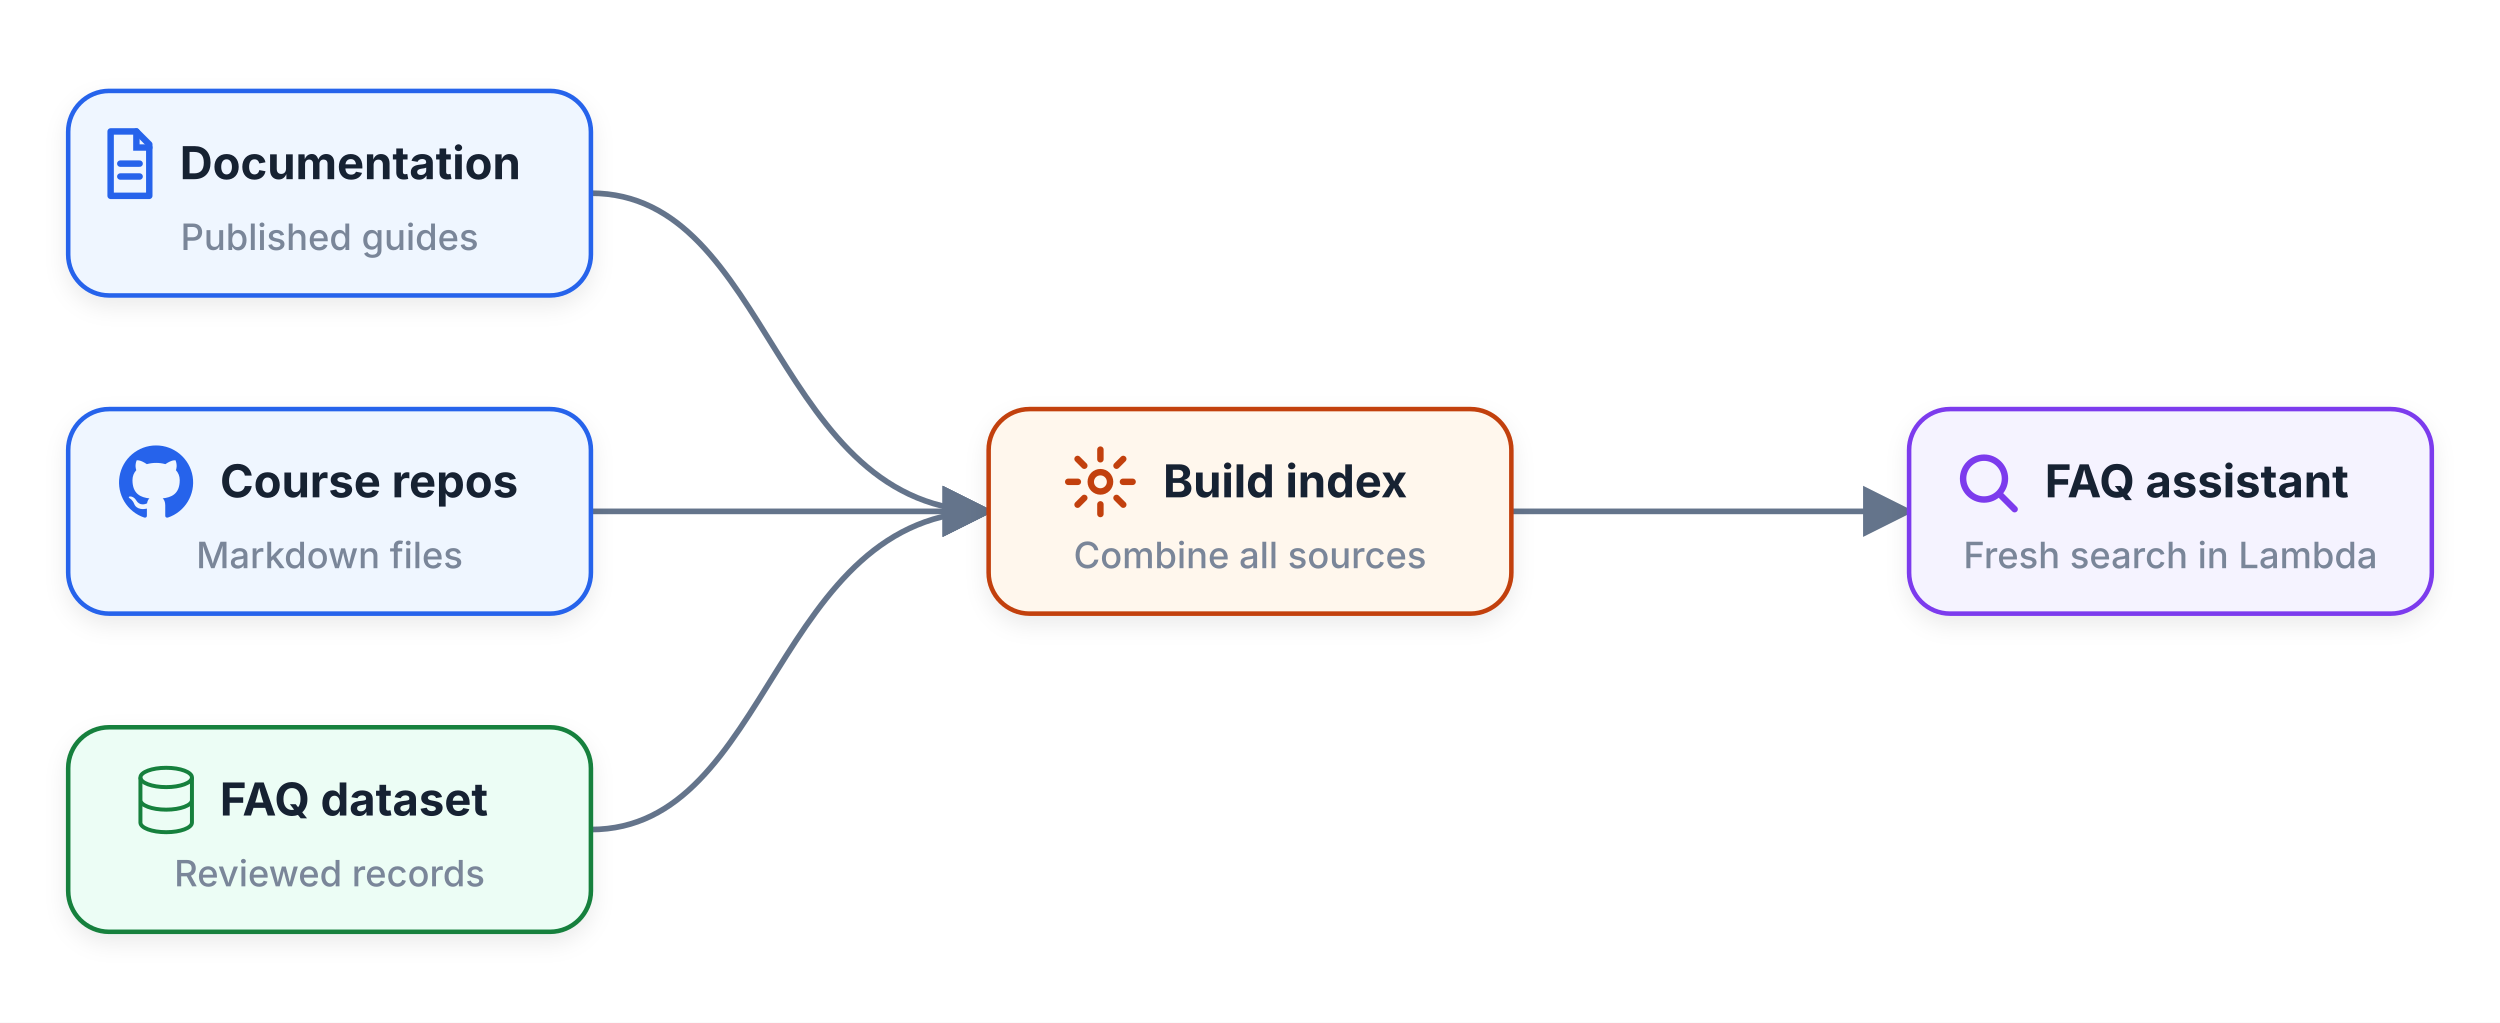
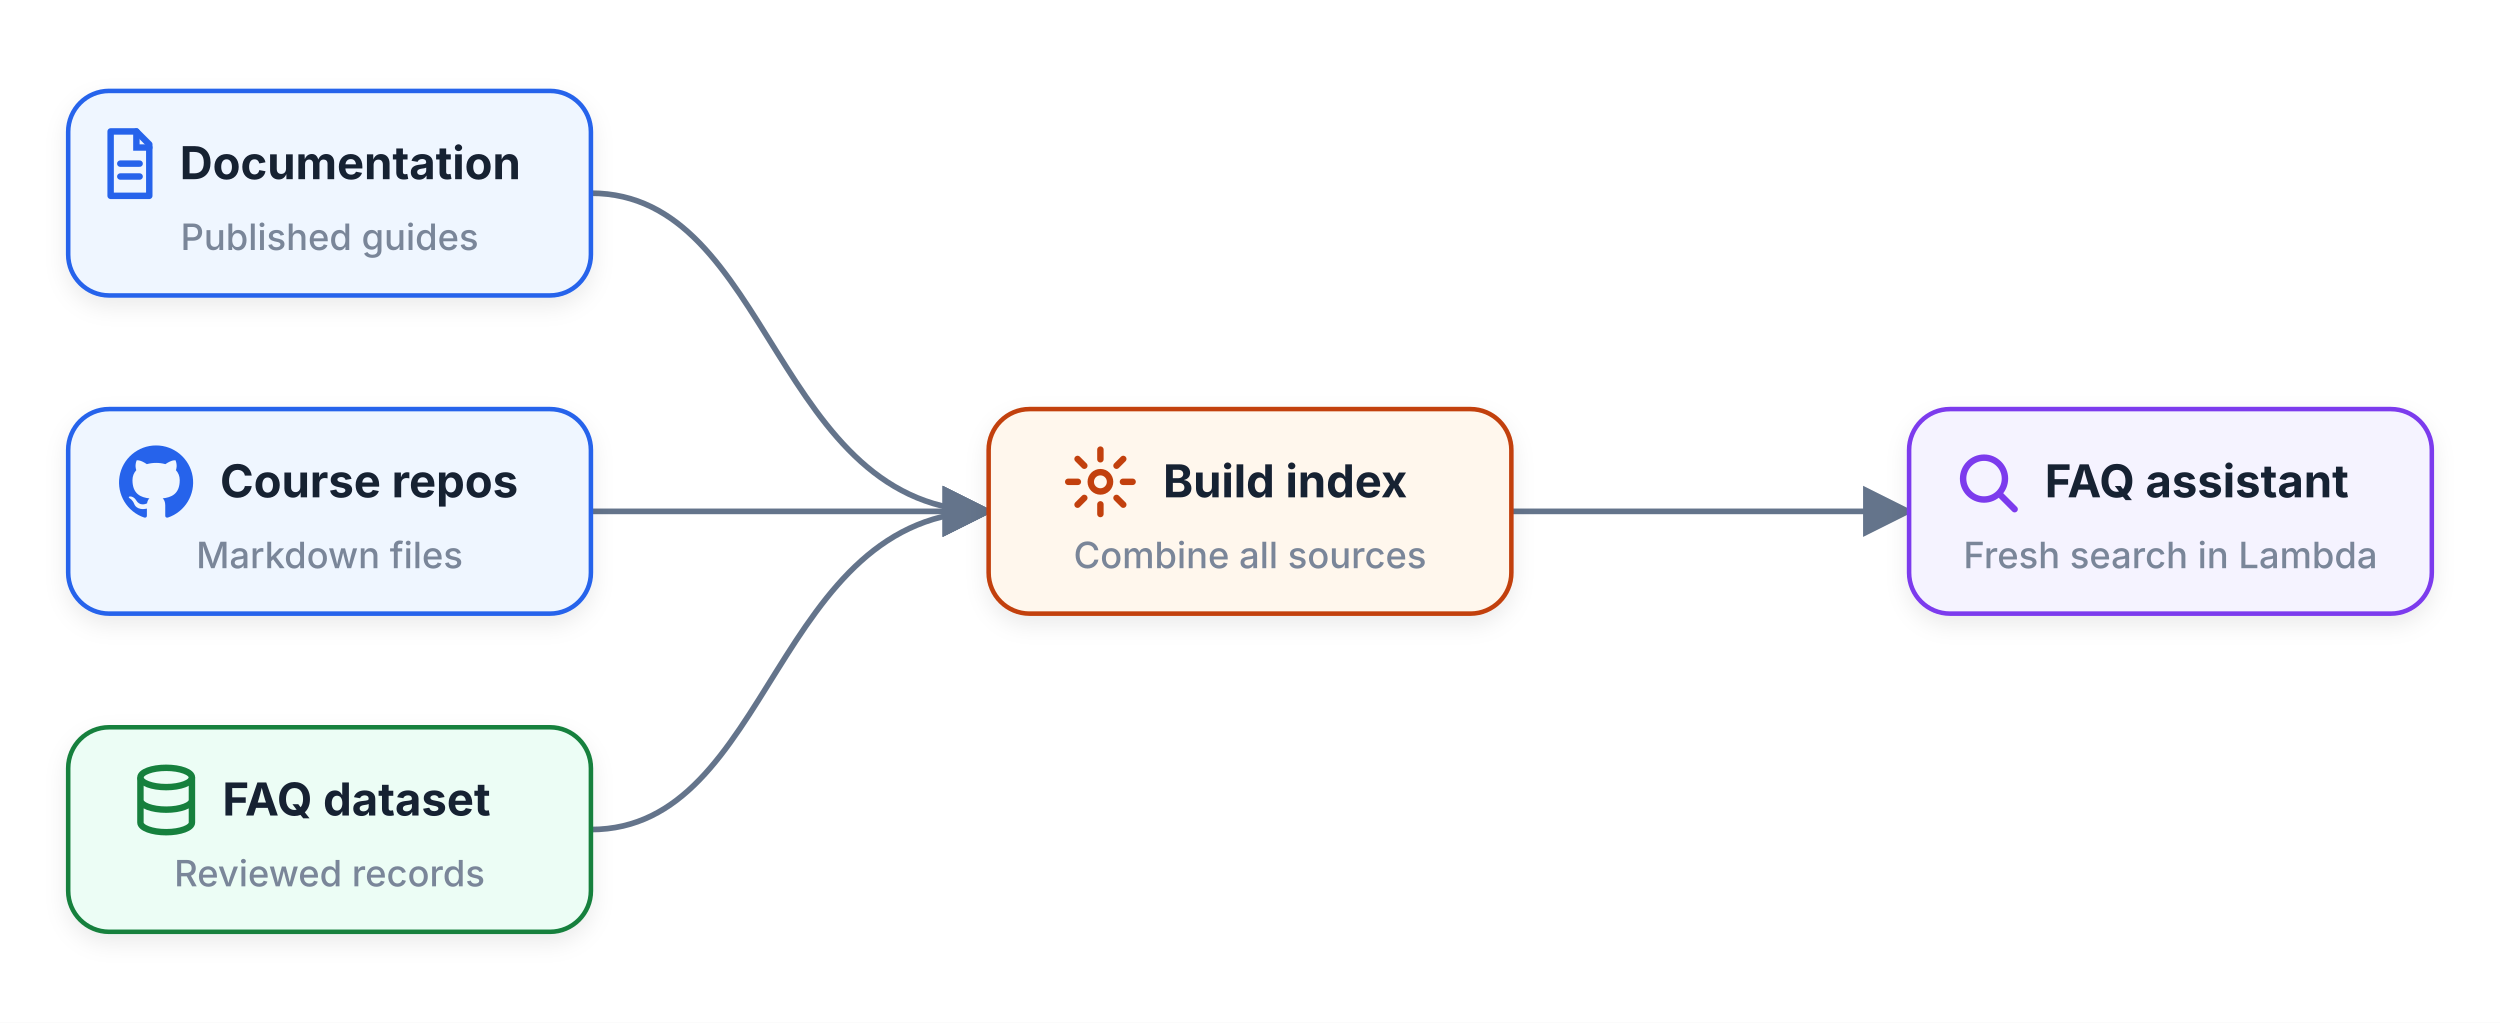
<svg xmlns="http://www.w3.org/2000/svg" width="1100" height="450" viewBox="0 0 1100 450" role="img" aria-labelledby="title desc">
  <defs>
    <filter id="shadow" x="-20%" y="-20%" width="140%" height="150%">
      <feDropShadow dx="0" dy="4" stdDeviation="5" flood-color="#0f172a" flood-opacity="0.08" />
    </filter>
    <marker id="arrow-purple" viewBox="0 0 10 10" refX="9" refY="5" markerWidth="9" markerHeight="9" orient="auto">
      <path d="M0 0 10 5 0 10Z" fill="#7c3aed" />
    </marker>
    <marker id="arrow-blue" viewBox="0 0 10 10" refX="9" refY="5" markerWidth="9" markerHeight="9" orient="auto">
      <path d="M0 0 10 5 0 10Z" fill="#2563eb" />
    </marker>
    <marker id="arrow-amber" viewBox="0 0 10 10" refX="9" refY="5" markerWidth="9" markerHeight="9" orient="auto">
      <path d="M0 0 10 5 0 10Z" fill="#c2410c" />
    </marker>
    <marker id="arrow-green" viewBox="0 0 10 10" refX="9" refY="5" markerWidth="9" markerHeight="9" orient="auto">
      <path d="M0 0 10 5 0 10Z" fill="#15803d" />
    </marker>
    <marker id="arrow-red" viewBox="0 0 10 10" refX="9" refY="5" markerWidth="9" markerHeight="9" orient="auto">
      <path d="M0 0 10 5 0 10Z" fill="#dc2626" />
    </marker>
    <marker id="arrow-gray" viewBox="0 0 10 10" refX="9" refY="5" markerWidth="9" markerHeight="9" orient="auto">
      <path d="M0 0 10 5 0 10Z" fill="#64748b" />
    </marker>
    <symbol id="icon-database" viewBox="0 0 24 24">
-       <ellipse cx="12" cy="5" rx="8" ry="3" fill="none" stroke="currentColor" stroke-width="1.75" vector-effect="non-scaling-stroke" />
-       <path d="M4 5v7c0 1.66 3.58 3 8 3s8-1.34 8-3V5M4 12v7c0 1.66 3.58 3 8 3s8-1.34 8-3v-7" fill="none" stroke="currentColor" stroke-width="1.75" vector-effect="non-scaling-stroke" />
+       <ellipse cx="12" cy="5" rx="8" ry="3" fill="none" stroke="currentColor" stroke-width="2" />
+       <path d="M4 5v7c0 1.66 3.58 3 8 3s8-1.34 8-3V5M4 12v7c0 1.66 3.58 3 8 3s8-1.34 8-3v-7" fill="none" stroke="currentColor" stroke-width="2" />
    </symbol>
    <symbol id="icon-document" viewBox="0 0 24 24">
      <path d="M6 2h8l4 4v16H6Z" fill="none" stroke="currentColor" stroke-width="2" stroke-linejoin="round" />
      <path d="M14 2v5h4M9 12h6M9 16h6" fill="none" stroke="currentColor" stroke-width="2" stroke-linecap="round" />
    </symbol>
    <symbol id="icon-github" viewBox="0 0 24 24">
      <path fill="currentColor" d="M12 .7a11.5 11.5 0 0 0-3.64 22.41c.58.11.79-.25.79-.56v-2.23c-3.22.7-3.9-1.37-3.9-1.37-.53-1.34-1.29-1.7-1.29-1.7-1.05-.72.08-.71.08-.71 1.17.08 1.78 1.2 1.78 1.2 1.04 1.77 2.72 1.26 3.38.96.1-.75.4-1.26.74-1.55-2.57-.29-5.27-1.28-5.27-5.68 0-1.26.45-2.28 1.19-3.09-.12-.29-.52-1.46.11-3.05 0 0 .97-.31 3.16 1.18a10.9 10.9 0 0 1 5.76 0c2.2-1.49 3.16-1.18 3.16-1.18.63 1.59.23 2.76.11 3.05.74.81 1.19 1.83 1.19 3.09 0 4.42-2.71 5.38-5.29 5.67.42.36.79 1.06.79 2.14v3.27c0 .31.21.67.8.56A11.5 11.5 0 0 0 12 .7Z" />
    </symbol>
    <symbol id="icon-search" viewBox="0 0 24 24">
      <circle cx="11" cy="11" r="6.5" fill="none" stroke="currentColor" stroke-width="2" />
      <path d="m16 16 4.5 4.5" fill="none" stroke="currentColor" stroke-width="2" stroke-linecap="round" />
    </symbol>
    <symbol id="icon-settings" viewBox="0 0 24 24">
      <circle cx="12" cy="12" r="3" fill="none" stroke="currentColor" stroke-width="2" />
      <path d="M12 2v3M12 19v3M2 12h3M19 12h3M4.9 4.9 7 7M17 17l2.1 2.1M19.1 4.9 17 7M7 17l-2.1 2.1" fill="none" stroke="currentColor" stroke-width="2" stroke-linecap="round" />
    </symbol>
    <style>
      text { font-family: system-ui, -apple-system, BlinkMacSystemFont, "Segoe UI", sans-serif; fill: #172033; }
      .node rect { stroke-width: 2; }
      .node-title { font-size: 20px; font-weight: 750; text-anchor: middle; }
      .node-title.icon-copy { text-anchor: start; }
      .node-subtitle { font-size: 16px; font-weight: 500; fill: #7a8699; text-anchor: middle; }
      .eyebrow { font-size: 13px; font-weight: 750; letter-spacing: 1px; fill: #64748b; text-anchor: middle; }
      .mention-icon { font-size: 27px; font-weight: 750; text-anchor: middle; }
      .standalone-mention { font-size: 52px; font-weight: 750; text-anchor: middle; }
      .icon-node-title { font-size: 16px; font-weight: 750; text-anchor: middle; }
      .edge { fill: none; stroke-width: 2.5; stroke-linecap: round; stroke-linejoin: round; }
      .edge-label rect { stroke-width: 2; }
      .edge-label text { font-size: 14px; font-weight: 750; text-anchor: middle; dominant-baseline: central; }
      .divider { stroke: #cbd5e1; stroke-width: 2; stroke-dasharray: 6 8; stroke-linecap: round; }
      .center-annotation { fill: #f1f5f9; stroke: none; }
      .center-title { font-weight: 800; letter-spacing: 0.08em; fill: #334155; text-anchor: middle; }
      .center-detail { font-weight: 600; fill: #64748b; text-anchor: middle; }
    </style>
  </defs>
  <rect width="1100" height="450" fill="#ffffff" />
  <path class="edge" d="M260 85C340 85 340 225 435 225" stroke="#64748b" marker-end="url(#arrow-gray)" />
  <path class="edge" d="M260 225L435 225" stroke="#64748b" marker-end="url(#arrow-gray)" />
  <path class="edge" d="M260 365C340 365 340 225 435 225" stroke="#64748b" marker-end="url(#arrow-gray)" />
  <path class="edge" d="M665 225L840 225" stroke="#64748b" marker-end="url(#arrow-gray)" />
  <g class="node node-blue" transform="translate(30 40)" filter="url(#shadow)">
    <rect width="230" height="90" rx="18" fill="#eff6ff" stroke="#2563eb" />
    <use href="#icon-document" x="10.18" y="15" width="34" height="34" color="#2563eb" />
    <text class="node-title icon-copy" x="49.11" y="38.84" font-size="19">Documentation</text>
    <text class="node-subtitle" x="115" y="70" font-size="16">Published guides</text>
  </g>
  <g class="node node-blue" transform="translate(30 180)" filter="url(#shadow)">
    <rect width="230" height="90" rx="18" fill="#eff6ff" stroke="#2563eb" />
    <use href="#icon-github" x="21.67" y="15" width="34" height="34" color="#2563eb" />
    <text class="node-title icon-copy" x="66.82" y="38.84" font-size="19">Course repos</text>
    <text class="node-subtitle" x="115" y="70" font-size="16">Markdown files</text>
  </g>
  <g class="node node-green" transform="translate(30 320)" filter="url(#shadow)">
    <rect width="230" height="90" rx="18" fill="#ecfdf5" stroke="#15803d" />
    <use href="#icon-database" x="26.12" y="15" width="34" height="34" color="#15803d" />
-     <text class="node-title icon-copy" x="66.75" y="38.84" font-size="19">FAQ dataset</text>
+     <text class="node-title icon-copy" x="67.87" y="38.84" font-size="19">FAQ dataset</text>
    <text class="node-subtitle" x="115" y="70" font-size="16">Reviewed records</text>
  </g>
  <g class="node node-amber" transform="translate(435 180)" filter="url(#shadow)">
    <rect width="230" height="90" rx="18" fill="#fff7ed" stroke="#c2410c" />
    <use href="#icon-settings" x="32.18" y="15" width="34" height="34" color="#c2410c" />
    <text class="node-title icon-copy" x="76.75" y="38.84" font-size="19">Build index</text>
    <text class="node-subtitle" x="115" y="70" font-size="16">Combine all sources</text>
  </g>
  <g class="node node-purple" transform="translate(840 180)" filter="url(#shadow)">
    <rect width="230" height="90" rx="18" fill="#f5f3ff" stroke="#7c3aed" />
    <use href="#icon-search" x="17.39" y="15" width="34" height="34" color="#7c3aed" />
    <text class="node-title icon-copy" x="59.72" y="38.84" font-size="19">FAQ assistant</text>
    <text class="node-subtitle" x="115" y="70" font-size="16">Fresh search in Lambda</text>
  </g>
</svg>
